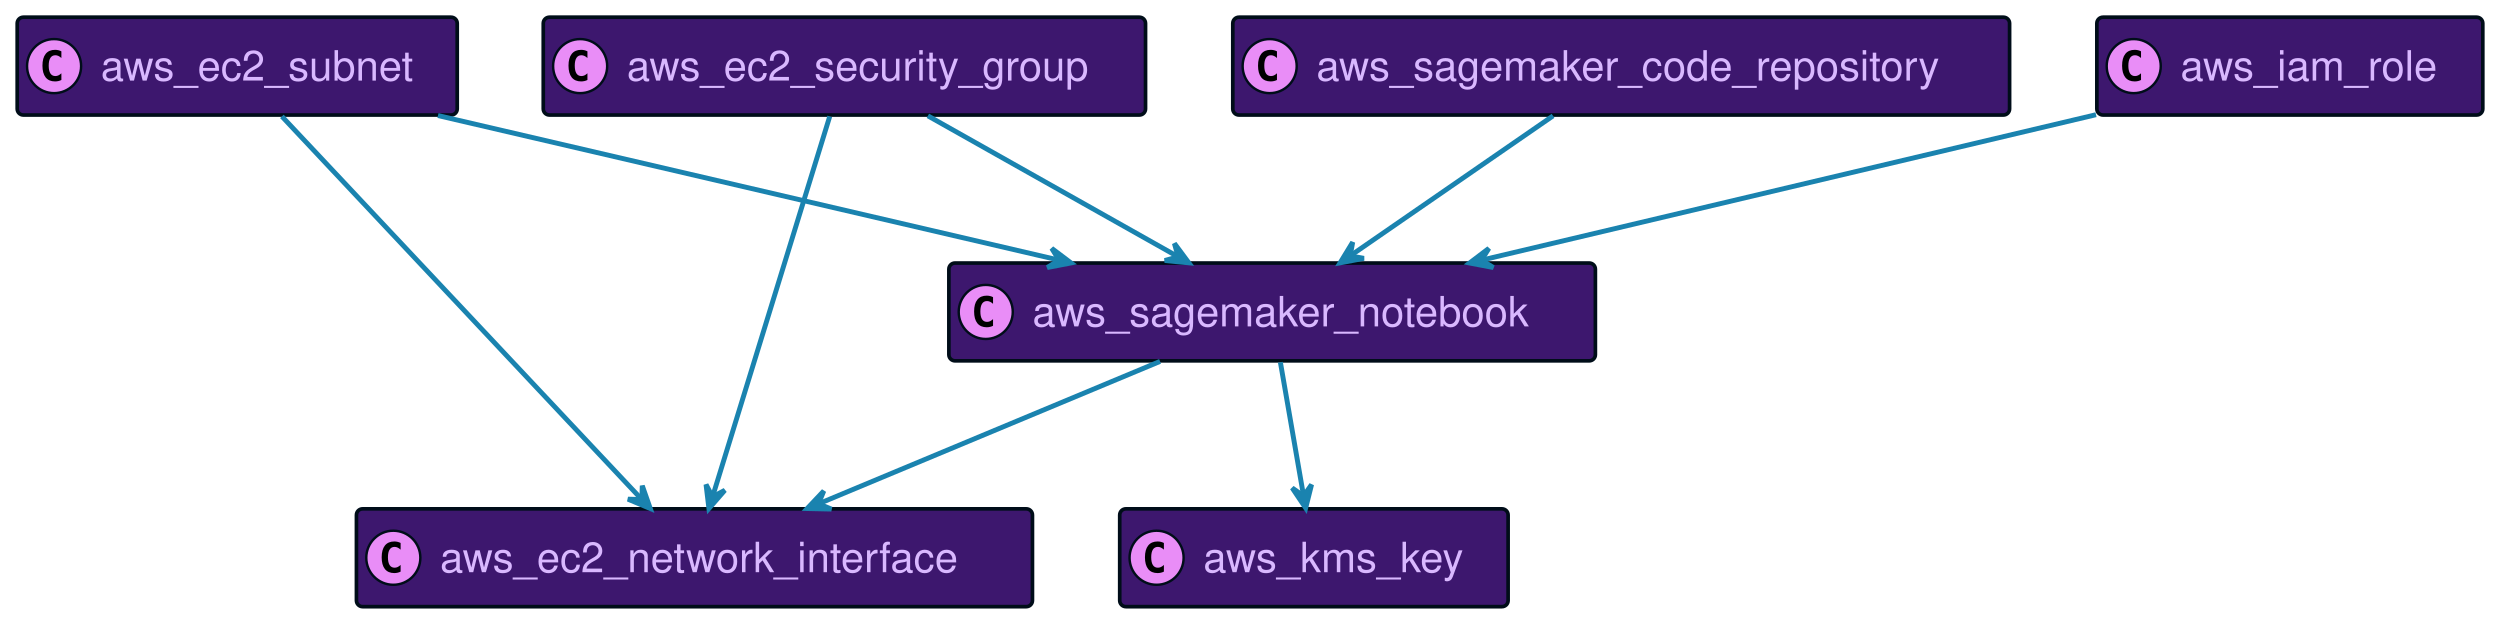
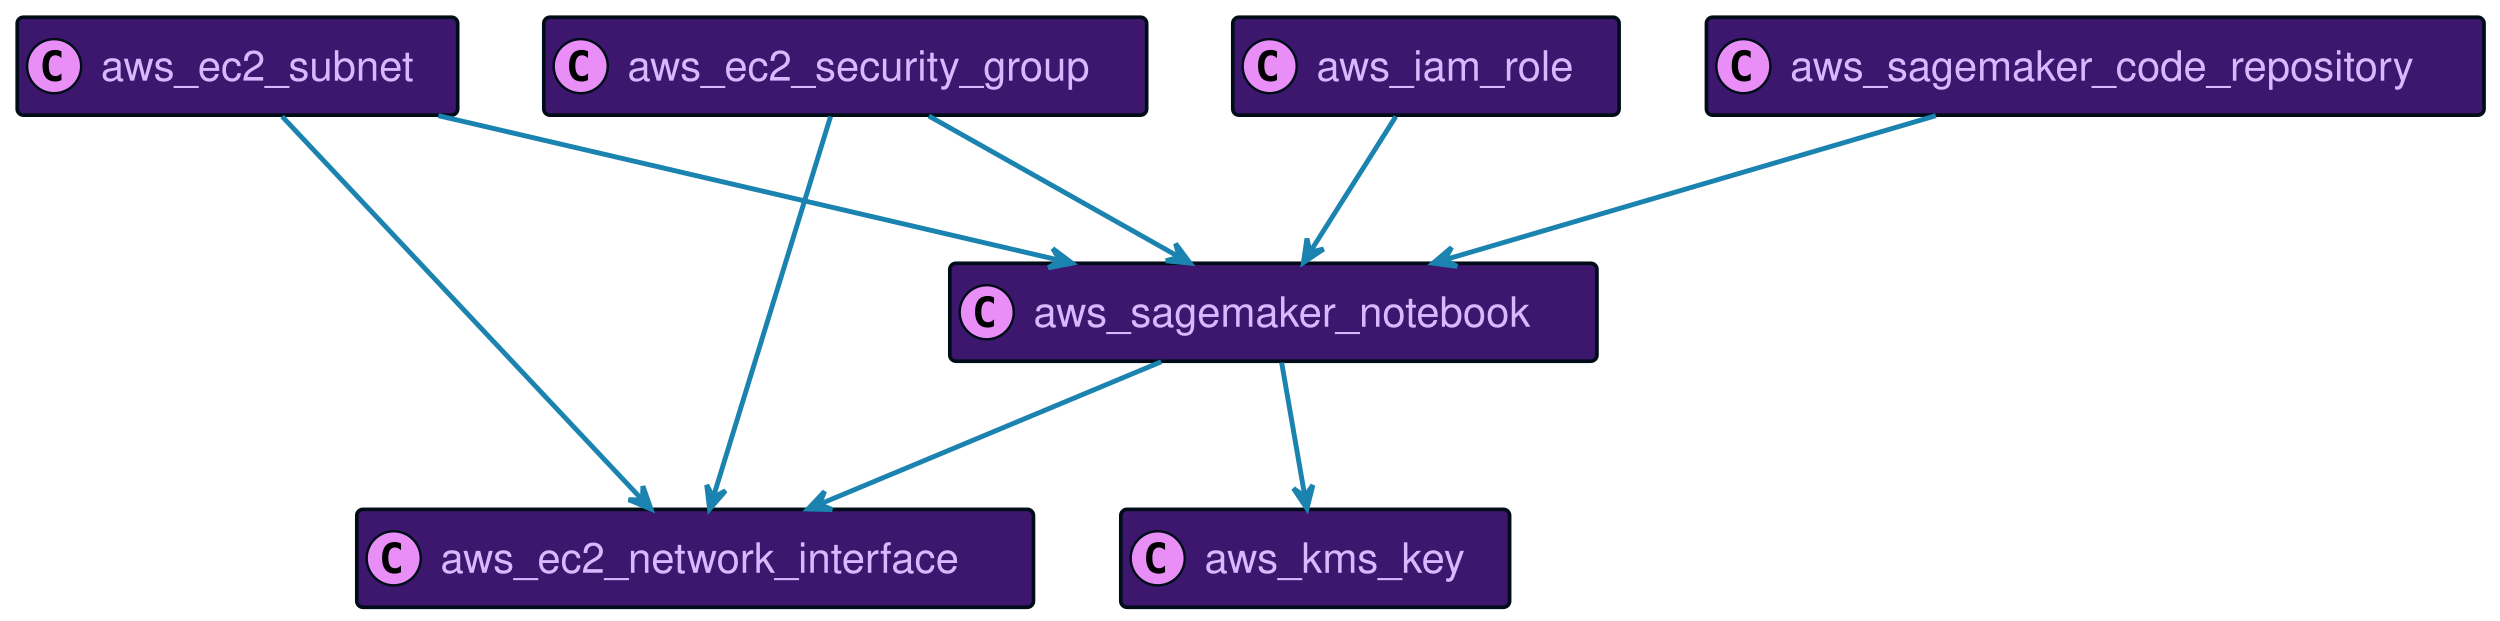
- <svg xmlns="http://www.w3.org/2000/svg" xmlns:xlink="http://www.w3.org/1999/xlink" width="1017" height="252" preserveAspectRatio="none" style="width:1017px;height:252px;background:#00000000">
-   <a xlink:actuate="onRequest" xlink:href="#a" xlink:show="new" xlink:title="#aws_ec2_subnet" xlink:type="simple" target="_top">
-     <rect id="a" width="179" height="39.789" x="7" y="7" fill="#3D176E" rx="2.5" ry="2.5" style="stroke:#000d19;stroke-width:1.5" />
-     <circle cx="22" cy="26.895" r="11" fill="#E98DF7" style="stroke:#000d19;stroke-width:1" />
-     <path d="M24.969 32.535q-.578.297-1.219.438-.64.156-1.344.156-2.5 0-3.828-1.64-1.312-1.657-1.312-4.782t1.312-4.781q1.328-1.656 3.828-1.656.703 0 1.344.156.656.156 1.219.453v2.719q-.625-.578-1.219-.844-.594-.281-1.219-.281-1.343 0-2.031 1.078-.688 1.062-.688 3.156 0 2.094.688 3.172.688 1.062 2.031 1.062.625 0 1.219-.265.594-.281 1.219-.86v2.72Z" />
-     <text x="41" y="32.78" fill="#D9B8FF" font-family="Helvetica" font-size="17" textLength="137">aws_ec2_subnet</text>
-   </a>
-   <a xlink:actuate="onRequest" xlink:href="#b" xlink:show="new" xlink:title="#aws_ec2_network_interface" xlink:type="simple" target="_top">
-     <rect id="b" width="275" height="39.789" x="145" y="207" fill="#3D176E" rx="2.5" ry="2.5" style="stroke:#000d19;stroke-width:1.5" />
+ <svg xmlns="http://www.w3.org/2000/svg" xmlns:xlink="http://www.w3.org/1999/xlink" width="1016" height="252" preserveAspectRatio="none" style="width:1016px;height:252px;background:#00000000">
+   <a xlink:actuate="onRequest" xlink:href="#a" xlink:show="new" xlink:title="#aws_ec2_network_interface" xlink:type="simple" target="_top">
+     <rect id="a" width="275" height="39.789" x="145" y="207" fill="#3D176E" rx="2.5" ry="2.5" style="stroke:#000d19;stroke-width:1.5" />
    <circle cx="160" cy="226.894" r="11" fill="#E98DF7" style="stroke:#000d19;stroke-width:1" />
    <path d="M162.969 232.535q-.578.297-1.219.438-.64.156-1.344.156-2.5 0-3.828-1.64-1.312-1.657-1.312-4.782t1.312-4.781q1.328-1.656 3.828-1.656.703 0 1.344.156.656.156 1.219.453v2.719q-.625-.579-1.219-.844-.594-.281-1.219-.281-1.344 0-2.031 1.078-.688 1.062-.688 3.156 0 2.094.688 3.172.688 1.062 2.031 1.062.625 0 1.219-.265.594-.281 1.219-.86v2.72Z" />
    <text x="179" y="232.78" fill="#D9B8FF" font-family="Helvetica" font-size="17" textLength="233">aws_ec2_network_interface</text>
+   </a>
+   <a xlink:actuate="onRequest" xlink:href="#b" xlink:show="new" xlink:title="#aws_sagemaker_notebook" xlink:type="simple" target="_top">
+     <rect id="b" width="263" height="39.789" x="386" y="107" fill="#3D176E" rx="2.5" ry="2.5" style="stroke:#000d19;stroke-width:1.5" />
+     <circle cx="401" cy="126.894" r="11" fill="#E98DF7" style="stroke:#000d19;stroke-width:1" />
+     <path d="M403.969 132.535q-.578.297-1.219.438-.64.156-1.344.156-2.5 0-3.828-1.64-1.312-1.657-1.312-4.782t1.312-4.781q1.328-1.657 3.828-1.657.703 0 1.344.157.656.156 1.219.453v2.719q-.625-.579-1.219-.844-.594-.281-1.219-.281-1.344 0-2.031 1.078-.688 1.062-.688 3.156 0 2.094.688 3.172.688 1.062 2.031 1.062.625 0 1.219-.265.594-.281 1.219-.86v2.72Z" />
+     <text x="420" y="132.78" fill="#D9B8FF" font-family="Helvetica" font-size="17" textLength="221">aws_sagemaker_notebook</text>
  </a>
  <a xlink:actuate="onRequest" xlink:href="#c" xlink:show="new" xlink:title="#aws_kms_key" xlink:type="simple" target="_top">
    <rect id="c" width="158" height="39.789" x="455.5" y="207" fill="#3D176E" rx="2.5" ry="2.5" style="stroke:#000d19;stroke-width:1.5" />
    <circle cx="470.5" cy="226.894" r="11" fill="#E98DF7" style="stroke:#000d19;stroke-width:1" />
    <path d="M473.469 232.535q-.578.297-1.219.438-.64.156-1.344.156-2.5 0-3.828-1.64-1.312-1.657-1.312-4.782t1.312-4.781q1.328-1.656 3.828-1.656.703 0 1.344.156.656.156 1.219.453v2.719q-.625-.579-1.219-.844-.594-.281-1.219-.281-1.344 0-2.031 1.078-.688 1.062-.688 3.156 0 2.094.688 3.172.688 1.062 2.031 1.062.625 0 1.219-.265.594-.281 1.219-.86v2.72Z" />
    <text x="489.5" y="232.78" fill="#D9B8FF" font-family="Helvetica" font-size="17" textLength="116">aws_kms_key</text>
  </a>
-   <a xlink:actuate="onRequest" xlink:href="#d" xlink:show="new" xlink:title="#aws_sagemaker_notebook" xlink:type="simple" target="_top">
-     <rect id="d" width="263" height="39.789" x="386" y="107" fill="#3D176E" rx="2.5" ry="2.5" style="stroke:#000d19;stroke-width:1.5" />
-     <circle cx="401" cy="126.894" r="11" fill="#E98DF7" style="stroke:#000d19;stroke-width:1" />
-     <path d="M403.969 132.535q-.578.297-1.219.438-.64.156-1.344.156-2.5 0-3.828-1.64-1.312-1.657-1.312-4.782t1.312-4.781q1.328-1.657 3.828-1.657.703 0 1.344.157.656.156 1.219.453v2.719q-.625-.579-1.219-.844-.594-.281-1.219-.281-1.344 0-2.031 1.078-.688 1.062-.688 3.156 0 2.094.688 3.172.688 1.062 2.031 1.062.625 0 1.219-.265.594-.281 1.219-.86v2.72Z" />
-     <text x="420" y="132.78" fill="#D9B8FF" font-family="Helvetica" font-size="17" textLength="221">aws_sagemaker_notebook</text>
+   <a xlink:actuate="onRequest" xlink:href="#d" xlink:show="new" xlink:title="#aws_ec2_subnet" xlink:type="simple" target="_top">
+     <rect id="d" width="179" height="39.789" x="7" y="7" fill="#3D176E" rx="2.5" ry="2.5" style="stroke:#000d19;stroke-width:1.5" />
+     <circle cx="22" cy="26.895" r="11" fill="#E98DF7" style="stroke:#000d19;stroke-width:1" />
+     <path d="M24.969 32.535q-.578.297-1.219.438-.64.156-1.344.156-2.5 0-3.828-1.64-1.312-1.657-1.312-4.782t1.312-4.781q1.328-1.656 3.828-1.656.703 0 1.344.156.656.156 1.219.453v2.719q-.625-.578-1.219-.844-.594-.281-1.219-.281-1.343 0-2.031 1.078-.688 1.062-.688 3.156 0 2.094.688 3.172.688 1.062 2.031 1.062.625 0 1.219-.265.594-.281 1.219-.86v2.72Z" />
+     <text x="41" y="32.78" fill="#D9B8FF" font-family="Helvetica" font-size="17" textLength="137">aws_ec2_subnet</text>
  </a>
  <a xlink:actuate="onRequest" xlink:href="#e" xlink:show="new" xlink:title="#aws_ec2_security_group" xlink:type="simple" target="_top">
    <rect id="e" width="245" height="39.789" x="221" y="7" fill="#3D176E" rx="2.5" ry="2.5" style="stroke:#000d19;stroke-width:1.5" />
    <circle cx="236" cy="26.895" r="11" fill="#E98DF7" style="stroke:#000d19;stroke-width:1" />
    <path d="M238.969 32.535q-.578.297-1.219.438-.64.156-1.344.156-2.5 0-3.828-1.64-1.312-1.657-1.312-4.782t1.312-4.781q1.328-1.656 3.828-1.656.703 0 1.344.156.656.156 1.219.453v2.719q-.625-.578-1.219-.844-.594-.281-1.219-.281-1.344 0-2.031 1.078-.688 1.062-.688 3.156 0 2.094.688 3.172.688 1.062 2.031 1.062.625 0 1.219-.265.594-.281 1.219-.86v2.72Z" />
    <text x="255" y="32.78" fill="#D9B8FF" font-family="Helvetica" font-size="17" textLength="203">aws_ec2_security_group</text>
  </a>
-   <a xlink:actuate="onRequest" xlink:href="#f" xlink:show="new" xlink:title="#aws_sagemaker_code_repository" xlink:type="simple" target="_top">
-     <rect id="f" width="316" height="39.789" x="501.5" y="7" fill="#3D176E" rx="2.5" ry="2.5" style="stroke:#000d19;stroke-width:1.5" />
-     <circle cx="516.5" cy="26.895" r="11" fill="#E98DF7" style="stroke:#000d19;stroke-width:1" />
-     <path d="M519.469 32.535q-.578.297-1.219.438-.64.156-1.344.156-2.5 0-3.828-1.64-1.312-1.657-1.312-4.782t1.312-4.781q1.328-1.656 3.828-1.656.703 0 1.344.156.656.156 1.219.453v2.719q-.625-.578-1.219-.844-.594-.281-1.219-.281-1.343 0-2.031 1.078-.688 1.062-.688 3.156 0 2.094.688 3.172.688 1.062 2.031 1.062.625 0 1.219-.265.594-.281 1.219-.86v2.72Z" />
-     <text x="535.5" y="32.78" fill="#D9B8FF" font-family="Helvetica" font-size="17" textLength="274">aws_sagemaker_code_repository</text>
+   <a xlink:actuate="onRequest" xlink:href="#f" xlink:show="new" xlink:title="#aws_iam_role" xlink:type="simple" target="_top">
+     <rect id="f" width="157" height="39.789" x="501" y="7" fill="#3D176E" rx="2.5" ry="2.5" style="stroke:#000d19;stroke-width:1.5" />
+     <circle cx="516" cy="26.895" r="11" fill="#E98DF7" style="stroke:#000d19;stroke-width:1" />
+     <path d="M518.969 32.535q-.578.297-1.219.438-.64.156-1.344.156-2.5 0-3.828-1.64-1.312-1.657-1.312-4.782t1.312-4.781q1.328-1.656 3.828-1.656.703 0 1.344.156.656.156 1.219.453v2.719q-.625-.578-1.219-.844-.594-.281-1.219-.281-1.343 0-2.031 1.078-.688 1.062-.688 3.156 0 2.094.688 3.172.688 1.062 2.031 1.062.625 0 1.219-.265.594-.281 1.219-.86v2.72Z" />
+     <text x="535" y="32.78" fill="#D9B8FF" font-family="Helvetica" font-size="17" textLength="115">aws_iam_role</text>
  </a>
-   <a xlink:actuate="onRequest" xlink:href="#g" xlink:show="new" xlink:title="#aws_iam_role" xlink:type="simple" target="_top">
-     <rect id="g" width="157" height="39.789" x="853" y="7" fill="#3D176E" rx="2.5" ry="2.5" style="stroke:#000d19;stroke-width:1.5" />
-     <circle cx="868" cy="26.895" r="11" fill="#E98DF7" style="stroke:#000d19;stroke-width:1" />
-     <path d="M870.969 32.535q-.578.297-1.219.438-.64.156-1.344.156-2.5 0-3.828-1.64-1.312-1.657-1.312-4.782t1.312-4.781q1.328-1.656 3.828-1.656.703 0 1.344.156.656.156 1.219.453v2.719q-.625-.578-1.219-.844-.594-.281-1.219-.281-1.343 0-2.031 1.078-.688 1.062-.688 3.156 0 2.094.688 3.172.688 1.062 2.031 1.062.625 0 1.219-.265.594-.281 1.219-.86v2.72Z" />
-     <text x="887" y="32.78" fill="#D9B8FF" font-family="Helvetica" font-size="17" textLength="115">aws_iam_role</text>
+   <a xlink:actuate="onRequest" xlink:href="#g" xlink:show="new" xlink:title="#aws_sagemaker_code_repository" xlink:type="simple" target="_top">
+     <rect id="g" width="316" height="39.789" x="693.5" y="7" fill="#3D176E" rx="2.5" ry="2.5" style="stroke:#000d19;stroke-width:1.5" />
+     <circle cx="708.5" cy="26.895" r="11" fill="#E98DF7" style="stroke:#000d19;stroke-width:1" />
+     <path d="M711.469 32.535q-.578.297-1.219.438-.64.156-1.344.156-2.5 0-3.828-1.64-1.312-1.657-1.312-4.782t1.312-4.781q1.328-1.656 3.828-1.656.703 0 1.344.156.656.156 1.219.453v2.719q-.625-.578-1.219-.844-.594-.281-1.219-.281-1.343 0-2.031 1.078-.688 1.062-.688 3.156 0 2.094.688 3.172.688 1.062 2.031 1.062.625 0 1.219-.265.594-.281 1.219-.86v2.72Z" />
+     <text x="727.5" y="32.78" fill="#D9B8FF" font-family="Helvetica" font-size="17" textLength="274">aws_sagemaker_code_repository</text>
  </a>
+   <path fill="none" d="M471.91 147.01c-39.84 16.62-97.61 40.71-138.85 57.91" style="stroke:#1a83af;stroke-width:2" />
+   <path fill="#1A83AF" d="m328.36 206.87 9.846.22-5.233-2.148 2.148-5.233-6.761 7.161z" style="stroke:#1a83af;stroke-width:2" />
+   <path fill="none" d="M520.86 147.36c2.7 15.57 6.51 37.54 9.42 54.3" style="stroke:#1a83af;stroke-width:2" />
+   <path fill="#1A83AF" d="m531.15 206.68 2.399-9.552-3.256 4.626-4.626-3.255 5.483 8.181z" style="stroke:#1a83af;stroke-width:2" />
  <path fill="none" d="M114.67 47.35c34.54 36.76 109.49 116.55 146.41 155.84" style="stroke:#1a83af;stroke-width:2" />
  <path fill="#1A83AF" d="m264.53 206.87-3.255-9.295-.172 5.654-5.654-.171 9.081 3.812z" style="stroke:#1a83af;stroke-width:2" />
  <path fill="none" d="m178.17 47.01 252.25 58.72" style="stroke:#1a83af;stroke-width:2" />
  <path fill="#1A83AF" d="m435.7 106.96-7.865-5.928 2.994 4.8-4.8 2.994 9.671-1.866z" style="stroke:#1a83af;stroke-width:2" />
-   <path fill="none" d="M520.86 147.36c2.7 15.57 6.51 37.54 9.42 54.3" style="stroke:#1a83af;stroke-width:2" />
-   <path fill="#1A83AF" d="m531.15 206.68 2.399-9.552-3.256 4.626-4.626-3.255 5.483 8.181z" style="stroke:#1a83af;stroke-width:2" />
-   <path fill="none" d="M471.91 147.01c-39.84 16.62-97.61 40.71-138.85 57.91" style="stroke:#1a83af;stroke-width:2" />
-   <path fill="#1A83AF" d="m328.36 206.87 9.846.22-5.233-2.148 2.148-5.233-6.761 7.161z" style="stroke:#1a83af;stroke-width:2" />
  <path fill="none" d="M337.54 47.35c-11.19 36.32-35.31 114.62-47.57 154.4" style="stroke:#1a83af;stroke-width:2" />
  <path fill="#1A83AF" d="m288.39 206.87 6.468-7.427-4.999 2.648-2.647-5 1.178 9.779z" style="stroke:#1a83af;stroke-width:2" />
  <path fill="none" d="M377.46 47.13c29.22 16.46 71.36 40.19 101.77 57.31" style="stroke:#1a83af;stroke-width:2" />
  <path fill="#1A83AF" d="m483.62 106.92-5.875-7.905 1.52 5.449-5.45 1.52 9.805.936z" style="stroke:#1a83af;stroke-width:2" />
-   <path fill="none" d="M631.78 47.13c-23.65 16.32-57.66 39.8-82.43 56.89" style="stroke:#1a83af;stroke-width:2" />
-   <path fill="#1A83AF" d="m545.15 106.92 9.678-1.825-5.564-1.017 1.016-5.565-5.13 8.407z" style="stroke:#1a83af;stroke-width:2" />
-   <path fill="none" d="M852.66 46.66c-71.37 16.9-176.25 41.72-249.62 59.09" style="stroke:#1a83af;stroke-width:2" />
-   <path fill="#1A83AF" d="m597.82 106.99 9.676 1.839-4.808-2.981 2.98-4.808-7.848 5.95z" style="stroke:#1a83af;stroke-width:2" />
+   <path fill="none" d="M567.25 47.36c-9.93 15.71-23.99 37.92-34.62 54.73" style="stroke:#1a83af;stroke-width:2" />
+   <path fill="#1A83AF" d="m529.72 106.68 8.189-5.472-5.519 1.245-1.245-5.518-1.425 9.745z" style="stroke:#1a83af;stroke-width:2" />
+   <path fill="none" d="M786.71 47.01c-57.3 16.81-140.67 41.27-199.42 58.51" style="stroke:#1a83af;stroke-width:2" />
+   <path fill="#1A83AF" d="m582.4 106.96 9.764 1.293-4.968-2.706 2.707-4.968-7.503 6.381z" style="stroke:#1a83af;stroke-width:2" />
</svg>
